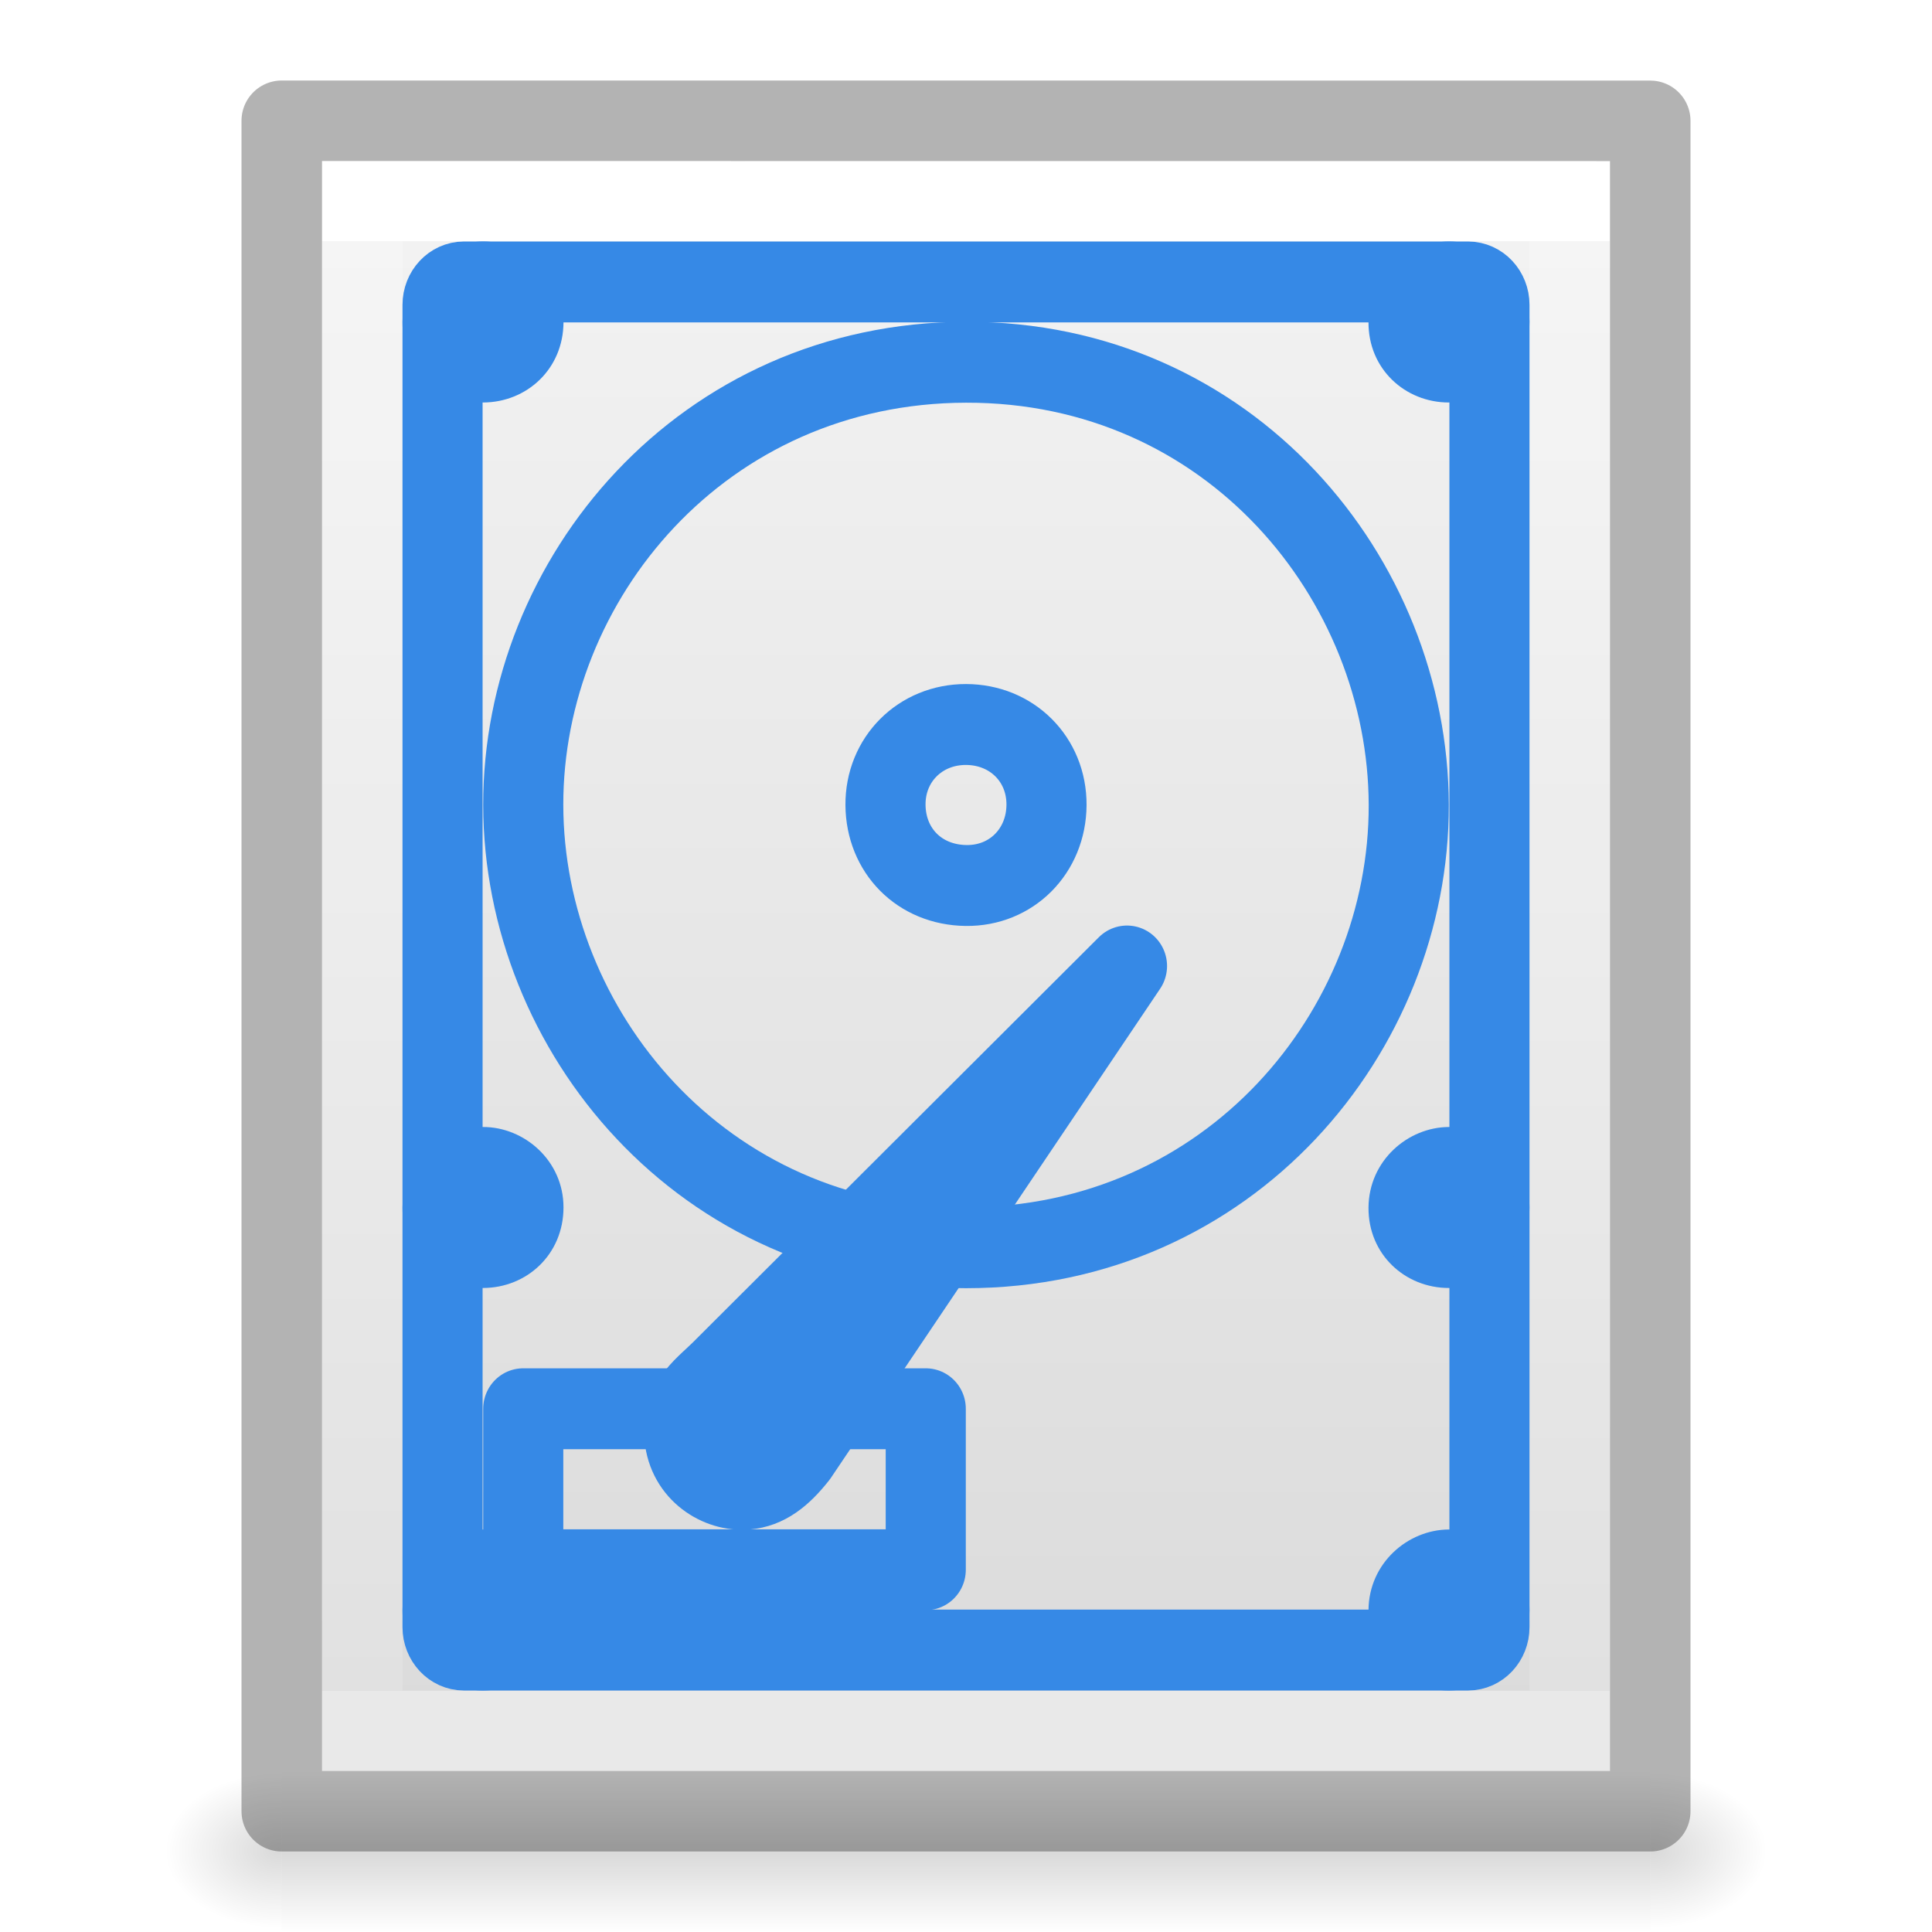
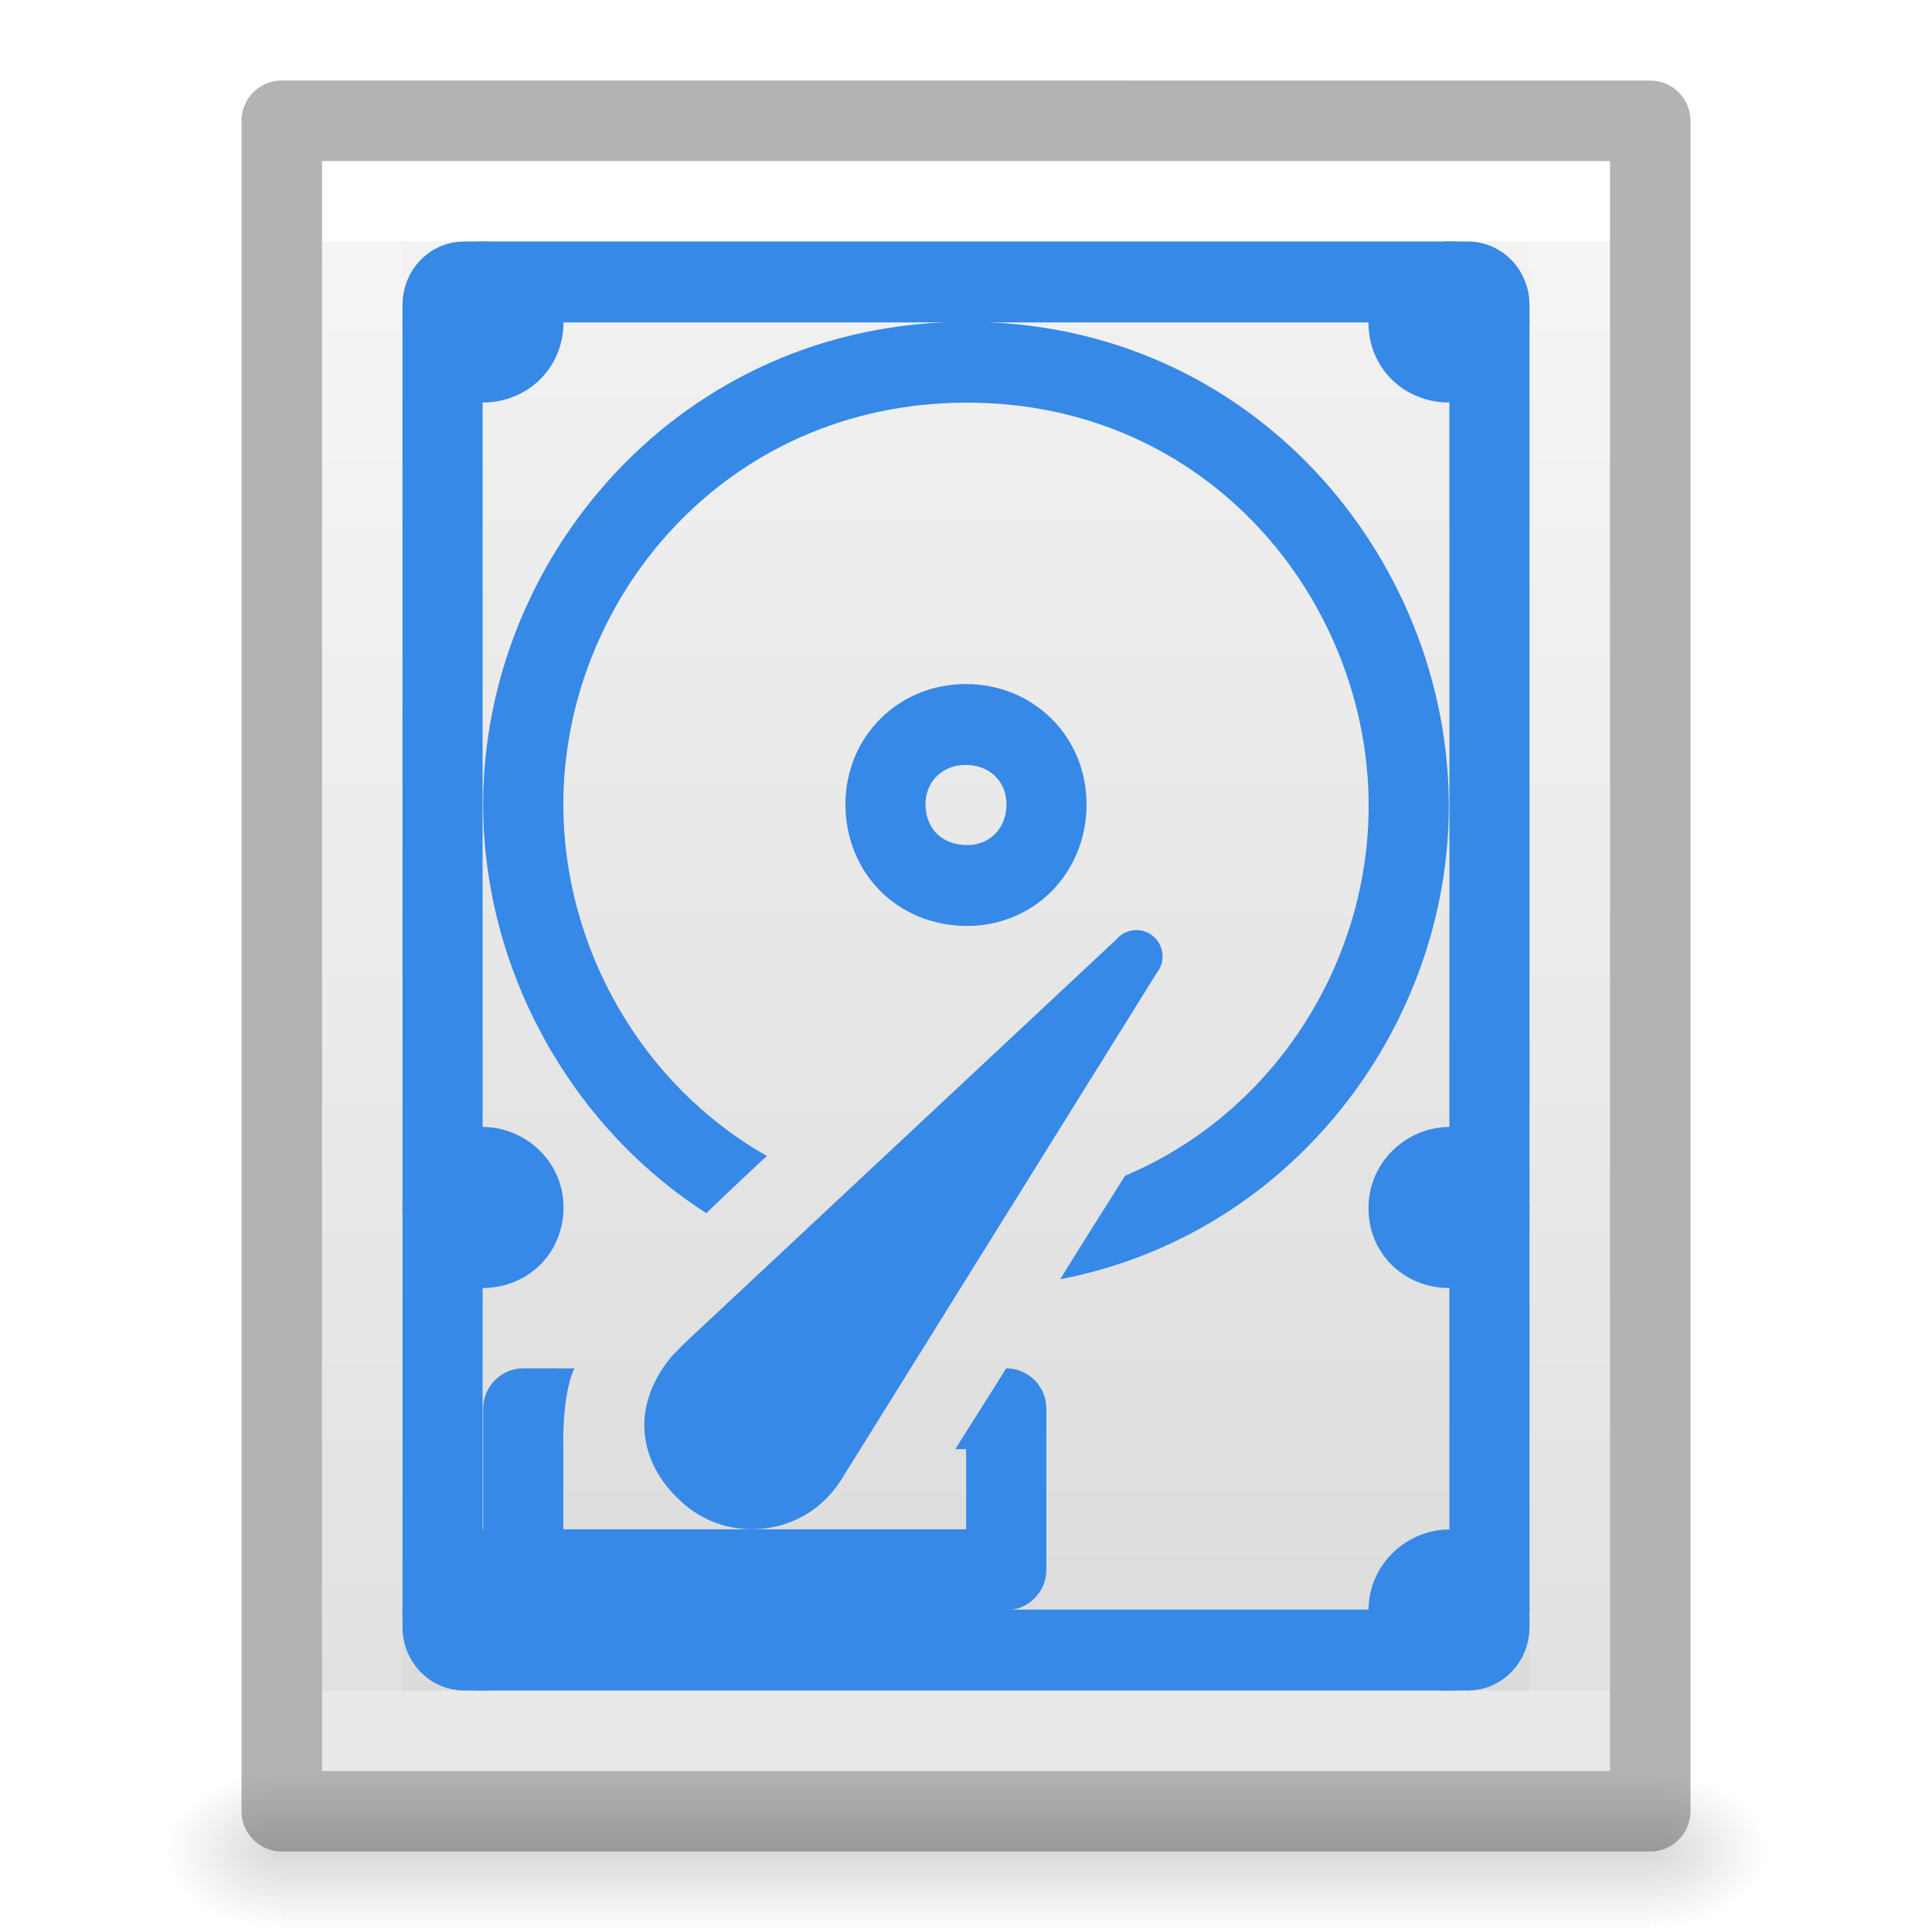
<svg xmlns="http://www.w3.org/2000/svg" xmlns:xlink="http://www.w3.org/1999/xlink" version="1.1" width="24" height="24" id="svg3828">
  <defs id="defs3830">
    <linearGradient id="linearGradient3977">
      <stop id="stop3979" style="stop-color:#ffffff;stop-opacity:1" offset="0" />
      <stop id="stop3981" style="stop-color:#ffffff;stop-opacity:0.235" offset="0" />
      <stop id="stop3983" style="stop-color:#ffffff;stop-opacity:0.157" offset="1" />
      <stop id="stop3985" style="stop-color:#ffffff;stop-opacity:0.392" offset="1" />
    </linearGradient>
    <linearGradient id="linearGradient3600-4">
      <stop id="stop3602-7" style="stop-color:#f4f4f4;stop-opacity:1" offset="0" />
      <stop id="stop3604-6" style="stop-color:#dbdbdb;stop-opacity:1" offset="1" />
    </linearGradient>
    <linearGradient id="linearGradient5060">
      <stop id="stop5062" style="stop-color:#000000;stop-opacity:1" offset="0" />
      <stop id="stop5064" style="stop-color:#000000;stop-opacity:0" offset="1" />
    </linearGradient>
    <linearGradient id="linearGradient5048">
      <stop id="stop5050" style="stop-color:#000000;stop-opacity:0" offset="0" />
      <stop id="stop5056" style="stop-color:#000000;stop-opacity:1" offset="0.5" />
      <stop id="stop5052" style="stop-color:#000000;stop-opacity:0" offset="1" />
    </linearGradient>
    <linearGradient x1="24" y1="6.474" x2="24" y2="41.526" id="linearGradient3013" xlink:href="#linearGradient3977" gradientUnits="userSpaceOnUse" gradientTransform="matrix(0.4054051,0,0,0.5135135,2.269687,-0.3243195)" />
    <linearGradient x1="25.132" y1="0.985" x2="25.132" y2="47.013" id="linearGradient3016" xlink:href="#linearGradient3600-4" gradientUnits="userSpaceOnUse" gradientTransform="matrix(0.4571418,0,0,0.4345667,1.028596,0.9037228)" />
    <radialGradient cx="605.714" cy="486.648" r="117.143" fx="605.714" fy="486.648" id="radialGradient3021" xlink:href="#linearGradient5060" gradientUnits="userSpaceOnUse" gradientTransform="matrix(0.01204859,0,0,0.0082353,13.23879,18.98056)" />
    <radialGradient cx="605.714" cy="486.648" r="117.143" fx="605.714" fy="486.648" id="radialGradient3024" xlink:href="#linearGradient5060" gradientUnits="userSpaceOnUse" gradientTransform="matrix(-0.01204859,0,0,0.0082353,10.76121,18.98056)" />
    <linearGradient x1="302.857" y1="366.648" x2="302.857" y2="609.505" id="linearGradient3027" xlink:href="#linearGradient5048" gradientUnits="userSpaceOnUse" gradientTransform="matrix(0.0352071,0,0,0.0082353,-0.724852,18.98055)" />
  </defs>
  <rect width="17" height="2" x="3.5" y="22" id="rect2879" style="opacity:0.15;fill:url(#linearGradient3027);fill-opacity:1;fill-rule:nonzero;stroke:none;stroke-width:1;marker:none;visibility:visible;display:inline;overflow:visible" />
  <path d="m 3.5,22 c 0,0 0,2 0,2 C 2.88,24.004 2,23.552 2,23 2,22.448 2.692,22 3.5,22 z" id="path2881" style="opacity:0.15;fill:url(#radialGradient3024);fill-opacity:1;fill-rule:nonzero;stroke:none;stroke-width:1;marker:none;visibility:visible;display:inline;overflow:visible" />
  <path d="m 20.5,22 c 0,0 0,2 0,2 0.62,0.004 1.5,-0.448 1.5,-1 0,-0.552 -0.692,-1 -1.5,-1 z" id="path2883" style="opacity:0.15;fill:url(#radialGradient3021);fill-opacity:1;fill-rule:nonzero;stroke:none;stroke-width:1;marker:none;visibility:visible;display:inline;overflow:visible" />
  <path d="m 4,2 c 3.666,0 16,0.001 16,0.001 L 20,22 C 20,22 9.333,22 4,22 4,15.333 4,8.667 4,2 Z" id="path4160-3" style="display:inline;fill:url(#linearGradient3016);fill-opacity:1;stroke:none" />
  <path d="m 19.5,21.5 -15,0 0,-19 L 19.5,2.5 z" id="rect6741-1" style="fill:none;stroke:url(#linearGradient3013);stroke-width:1;stroke-linecap:round;stroke-linejoin:miter;stroke-miterlimit:4;stroke-opacity:1;stroke-dasharray:none;stroke-dashoffset:0" />
  <path d="m 3.5,1.5 c 3.896,0 17,0.001 17,0.001 l 2.1e-5,20.999 c 0,0 -11.333,0 -17,0 0,-7 0,-14 0,-21 z" id="path4160-3-1" style="opacity:0.3;fill:none;stroke:#000000;stroke-width:1;stroke-linecap:butt;stroke-linejoin:round;stroke-miterlimit:4;stroke-opacity:1;stroke-dasharray:none;stroke-dashoffset:0;display:inline" />
  <g id="g13-6" transform="matrix(0.2028995,0,0,-0.2049499,-1.260297,24.14764)" style="display:inline;stroke-width:9.808;stroke-dasharray:none">
    <rect id="rect3005-7" x="33.306" y="17.81" width="64.096" height="82.922" rx="1.31" ry="1.39" style="display:inline;fill:none;stroke:#3689e6;stroke-width:4.904;stroke-dasharray:none;stroke-opacity:1;paint-order:normal;enable-background:new" />
-     <path id="path2-5" d="M 65.354,42.194 C 49.187,42.19 38.267,55.358 38.247,69.03 38.227,82.701 49.176,95.831 65.354,95.866 81.532,95.9 92.428,82.726 92.461,69.03 92.494,55.333 81.521,42.198 65.354,42.194 Z" style="display:inline;fill:none;fill-opacity:1;stroke:#3689e6;stroke-width:4.904;stroke-dasharray:none;stroke-opacity:1;paint-order:normal;enable-background:new" />
+     <path id="path2-5" style="color:#000000;fill:#3689e6;-inkscape-stroke:none" d="M 65.354,98.315 C 47.852,98.278 35.771,84.013 35.792,69.03 c 0.014,-9.805 5.181,-19.335 13.659,-24.739 0,0 3.684,3.489 3.725,3.459 -7.782,4.364 -12.463,12.737 -12.475,21.28 -0.018,12.36 9.809,24.355 24.662,24.387 14.844,0.031 24.613,-11.996 24.643,-24.396 0.023,-9.415 -5.661,-18.596 -14.911,-22.462 0,0 -4.007,-6.267 -3.956,-6.271 14.319,2.741 23.809,15.46 23.776,28.751 -0.037,14.993 -12.051,29.313 -29.562,29.275 z" />
    <path id="path2-7" d="m 65.354,73.909 c 2.808,-0.006 4.946,-2.111 4.929,-4.879 -0.018,-2.787 -2.143,-4.916 -4.929,-4.879 -2.858,0.038 -4.906,2.116 -4.929,4.879 -0.022,2.755 2.122,4.885 4.929,4.879 z" style="display:inline;fill:none;fill-opacity:1;stroke:#3689e6;stroke-width:4.904;stroke-dasharray:none;stroke-opacity:1;paint-order:normal;enable-background:new" />
-     <path style="display:inline;fill:none;fill-opacity:0.576;stroke:#3689e6;stroke-width:4.904;stroke-linejoin:round;stroke-dasharray:none;stroke-opacity:1" d="m 38.247,32.435 0,-9.758 24.643,0 v 9.758 z" id="path6" />
-     <path style="display:inline;opacity:1;fill:#3689e6;fill-opacity:1;stroke:#3689e6;stroke-width:4.904;stroke-linejoin:round;stroke-dasharray:none;stroke-opacity:1" d="m 48.113,30.747 c 0.191,-2.144 2.132,-3.321 3.795,-3.185 1.22,0.1 2.166,0.83 3.145,2.06 L 75.211,59.271 50.586,34.942 c -1.213,-1.244 -2.665,-2.039 -2.473,-4.195 z" id="path7" />
+     <path id="path6" style="color:#000000;fill:#3689e6;stroke-linejoin:round;-inkscape-stroke:none" d="m 38.247,34.885 c -1.354,-5.45e-4 -2.454,-1.096 -2.455,-2.449 v -9.758 c -5.33e-4,-1.354 1.1,-2.449 2.455,-2.449 h 29.571 c 1.354,5.46e-4 2.455,1.095 2.455,2.449 v 8.358 1.401 c -5.45e-4,1.354 -1.101,2.449 -2.455,2.449 l -3.119,-4.898 h 0.664 V 25.126 H 40.702 v 4.86 c 0,0 -0.124,3.201 0.674,4.898 z" />
+     <path id="path14-1" style="display:inline;stroke-width:4.904;stroke-dasharray:none;fill:#3689e6;fill-opacity:1;stroke:none;stroke-opacity:0.734" d="m 48.101,36.387 26.454,24.491 c 0.57,0.676 1.582,0.765 2.261,0.197 0.679,-0.568 0.767,-1.576 0.198,-2.253 L 57.804,28.275 c 0,0 -0.17,-0.325 -0.622,-0.871 -2.244,-2.665 -6.323,-3.066 -9.043,-0.788 -2.719,2.278 -3.515,5.775 -0.791,9.011 z" />
    <g id="g2-6" style="display:inline;stroke-width:9.808;stroke-dasharray:none">
      <path style="fill:#3689e6;fill-opacity:1;stroke:none;stroke-width:4.904;stroke-dasharray:none" d="m 35.783,103.184 c 2.52,0.006 4.933,-2.037 4.928,-4.879 -0.004,-2.842 -2.242,-4.873 -4.928,-4.879 -2.687,-0.006 -4.952,2.038 -4.928,4.879 0.023,2.841 2.408,4.873 4.928,4.879 z" id="path14-3" />
      <path style="fill:#3689e6;fill-opacity:1;stroke:none;stroke-width:4.904;stroke-dasharray:none" d="m 94.925,103.184 c 2.52,0.006 4.933,-2.037 4.928,-4.879 -0.004,-2.842 -2.242,-4.873 -4.928,-4.879 -2.687,-0.006 -4.952,2.038 -4.928,4.879 0.023,2.841 2.408,4.873 4.928,4.879 z" id="path15" />
      <path style="fill:#3689e6;fill-opacity:1;stroke:none;stroke-width:4.904;stroke-dasharray:none" d="m 94.925,49.513 c 2.52,0.006 4.933,-2.037 4.928,-4.879 -0.004,-2.842 -2.242,-4.873 -4.928,-4.879 -2.687,-0.006 -4.952,2.038 -4.928,4.879 0.023,2.841 2.408,4.873 4.928,4.879 z" id="path16" />
      <path style="fill:#3689e6;fill-opacity:1;stroke:none;stroke-width:4.904;stroke-dasharray:none" d="m 94.925,25.117 c 2.52,0.006 4.933,-2.037 4.928,-4.879 -0.004,-2.842 -2.242,-4.873 -4.928,-4.879 -2.687,-0.006 -4.952,2.038 -4.928,4.879 0.023,2.841 2.408,4.873 4.928,4.879 z" id="path17" />
      <path style="fill:#3689e6;fill-opacity:1;stroke:none;stroke-width:4.904;stroke-dasharray:none" d="m 35.783,25.117 c 2.52,0.006 4.933,-2.037 4.928,-4.879 -0.004,-2.842 -2.242,-4.873 -4.928,-4.879 -2.687,-0.006 -4.952,2.038 -4.928,4.879 0.023,2.841 2.408,4.873 4.928,4.879 z" id="path18" />
      <path style="fill:#3689e6;fill-opacity:1;stroke:none;stroke-width:4.904;stroke-dasharray:none" d="m 35.783,49.513 c 2.52,0.006 4.933,-2.037 4.928,-4.879 -0.004,-2.842 -2.242,-4.873 -4.928,-4.879 -2.687,-0.006 -4.952,2.038 -4.928,4.879 0.023,2.841 2.408,4.873 4.928,4.879 z" id="path19-7" />
    </g>
  </g>
</svg>
